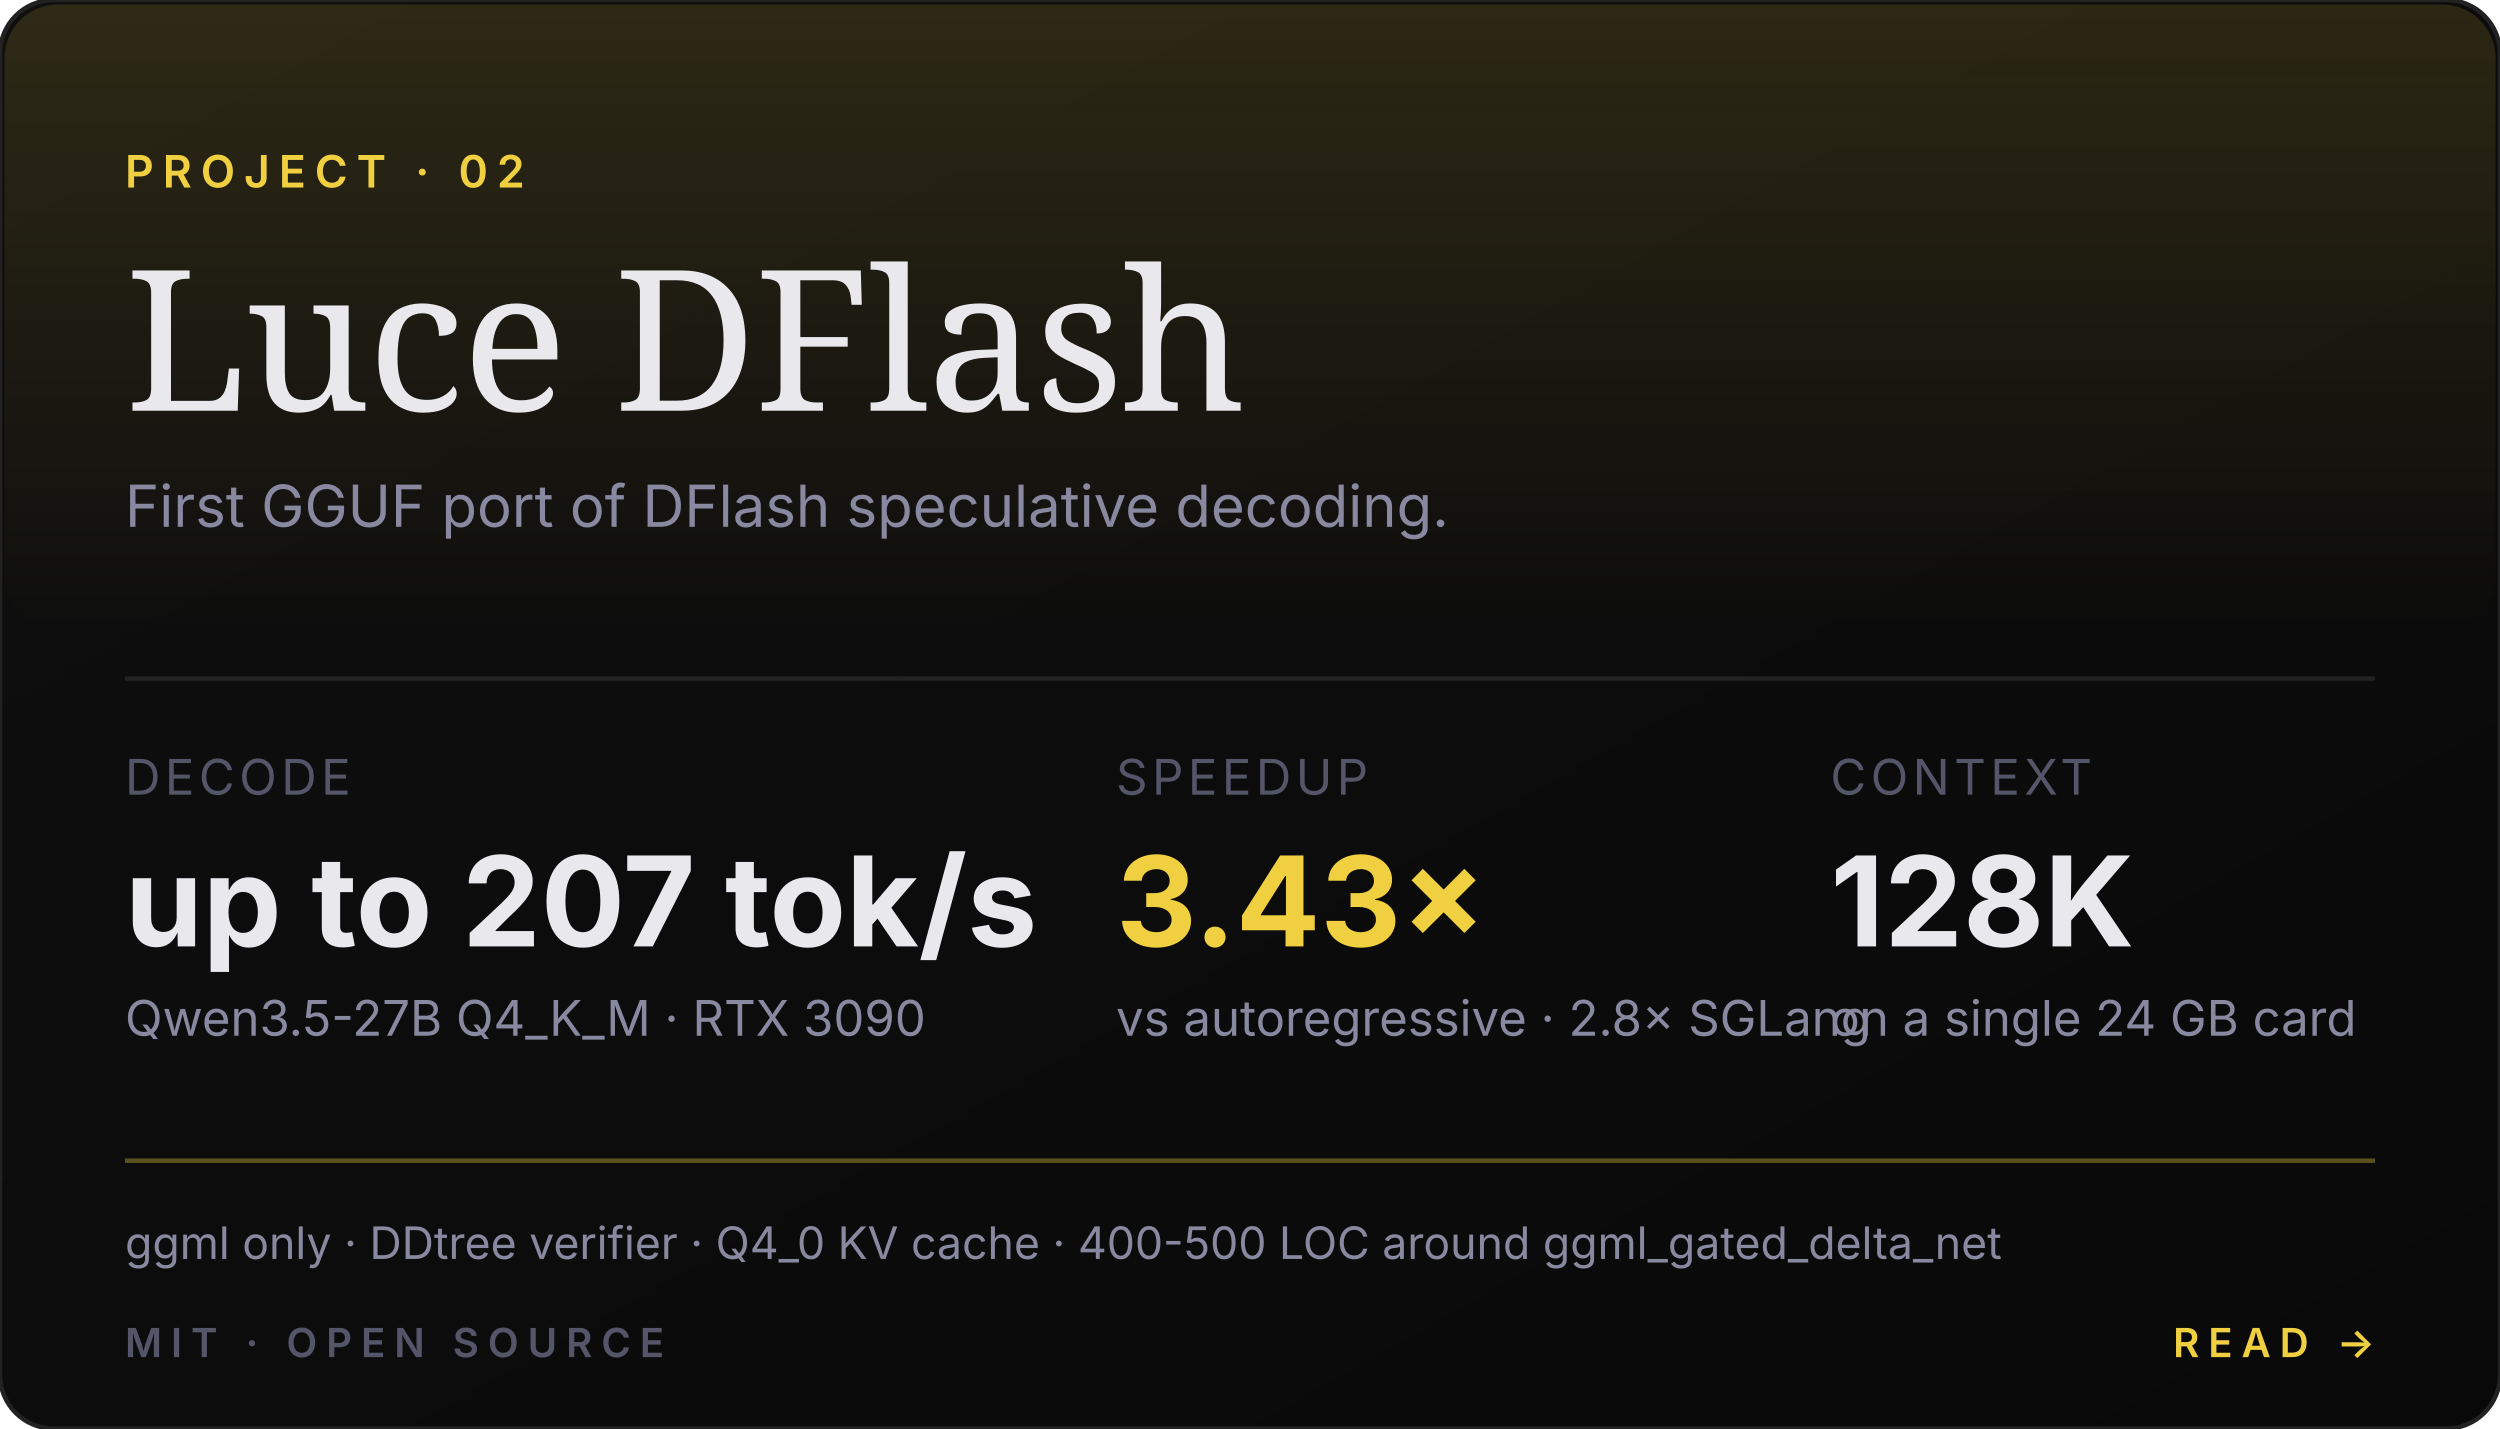
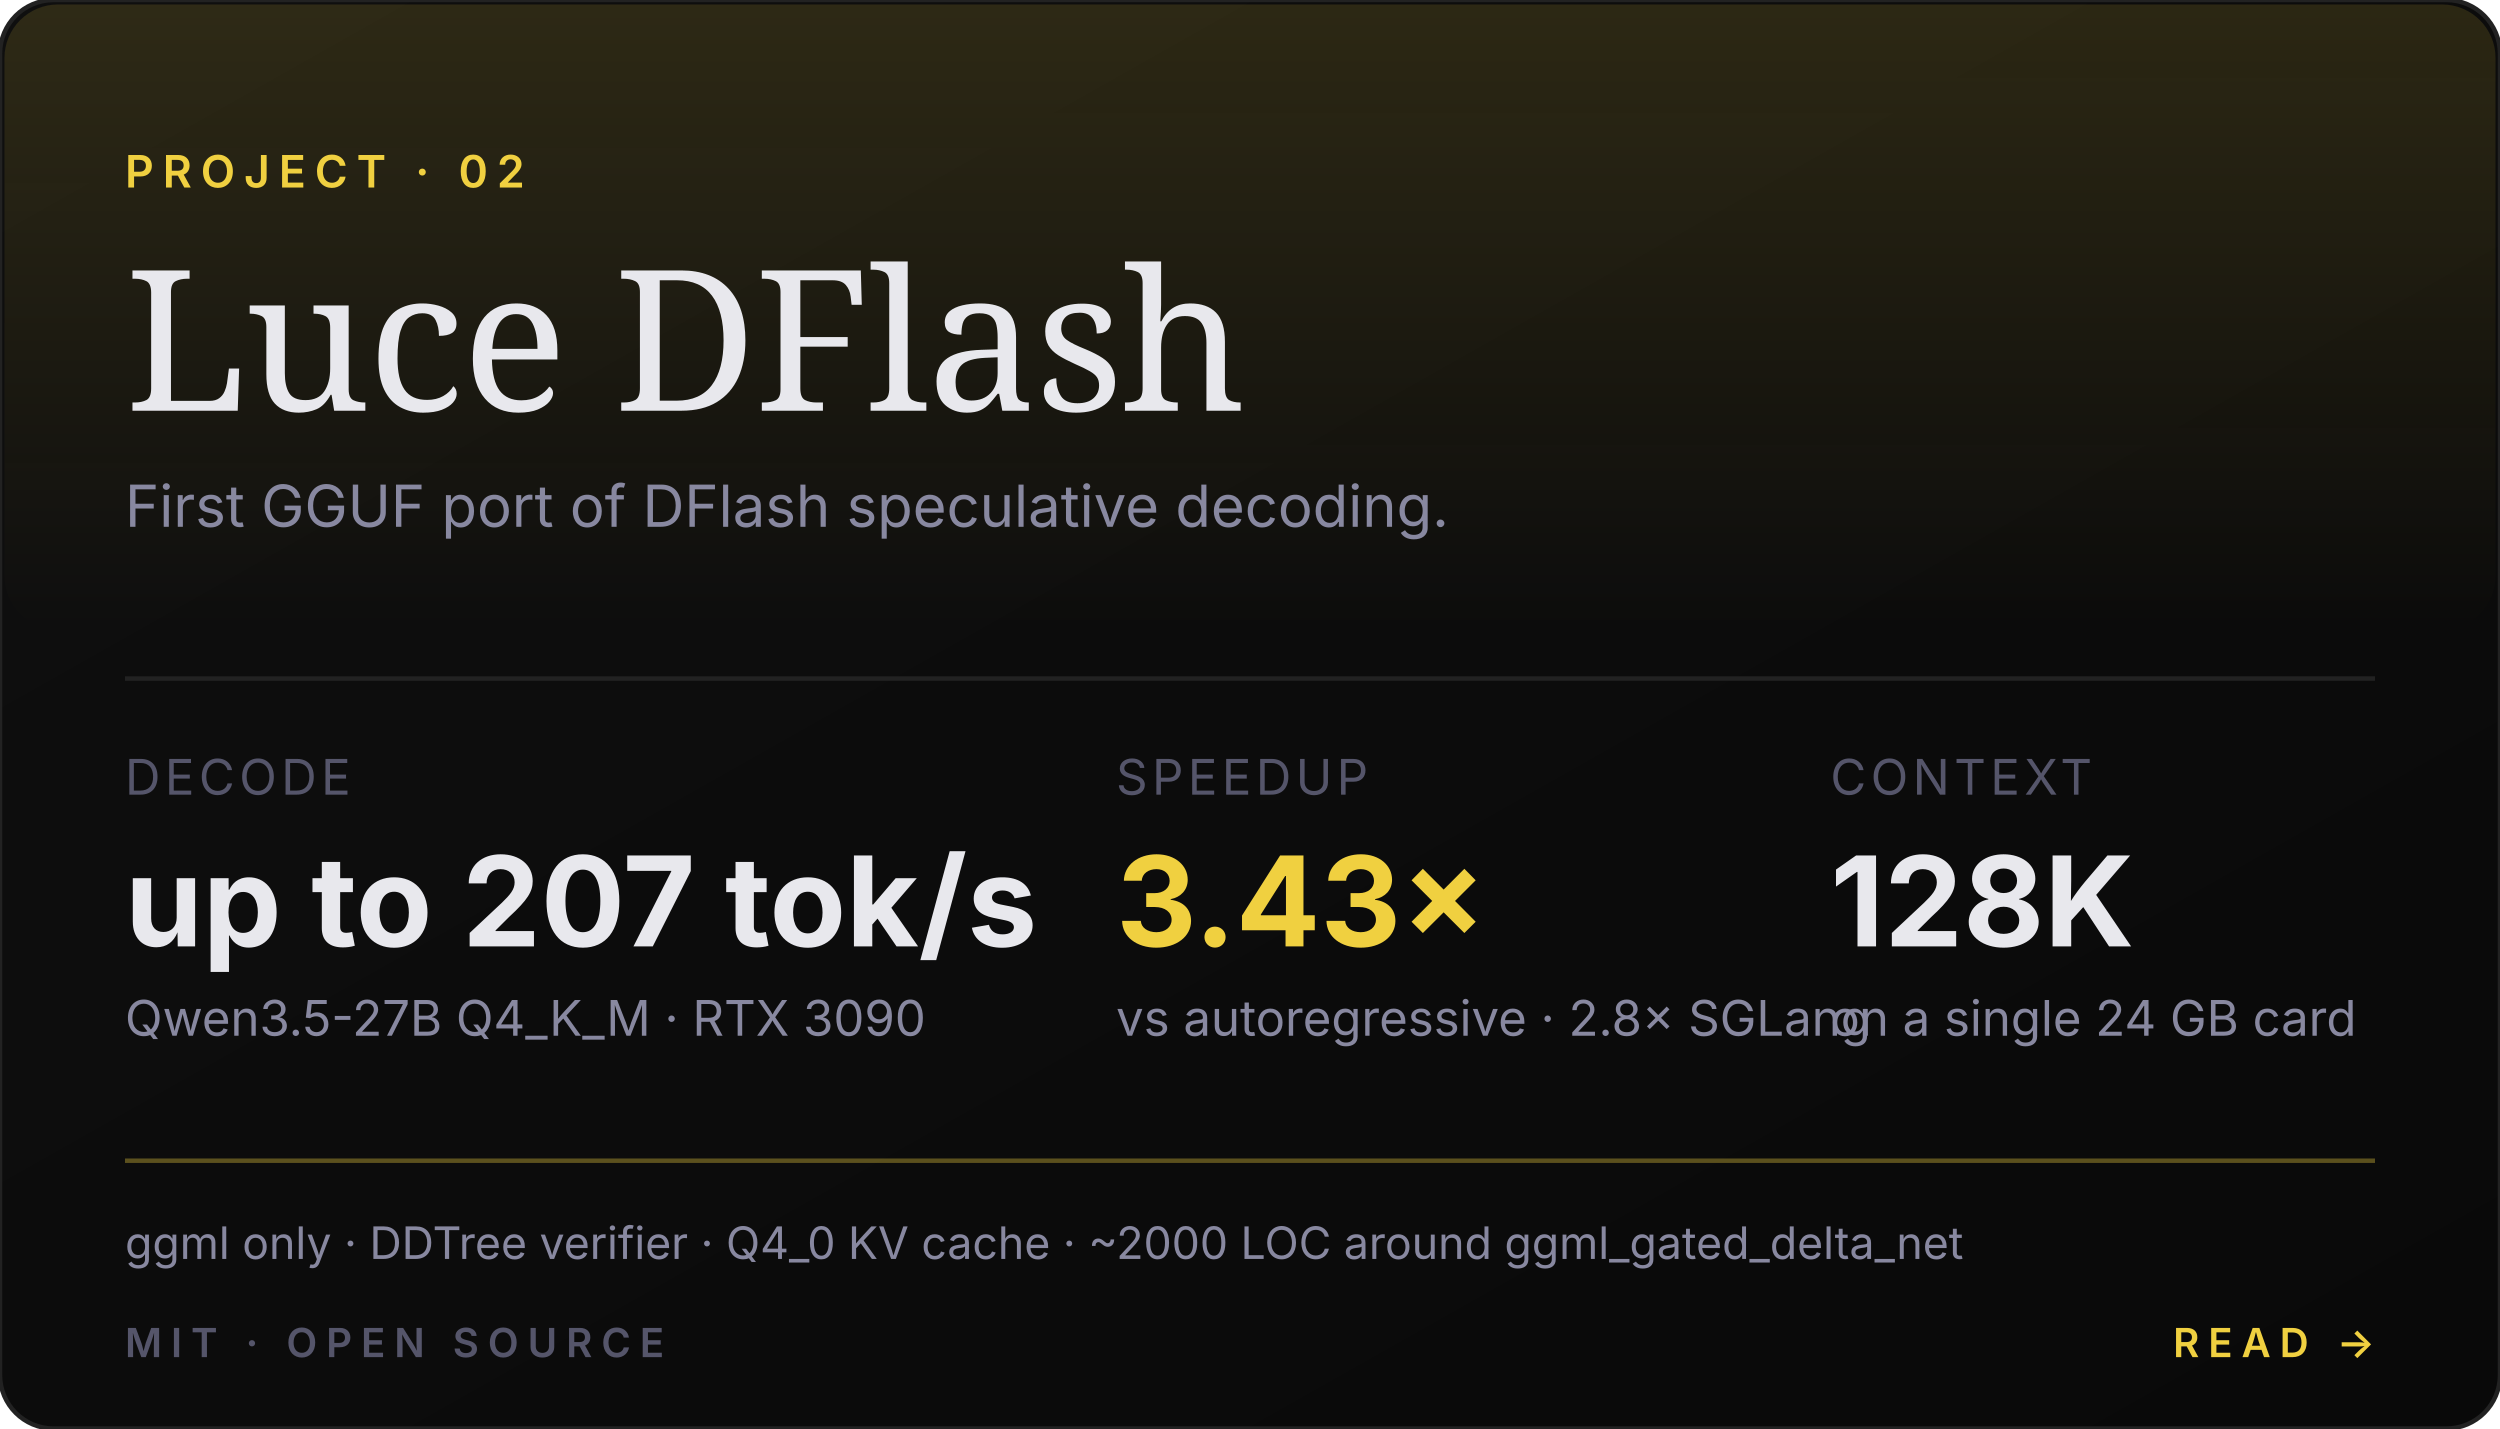
<svg xmlns="http://www.w3.org/2000/svg" viewBox="0 0 560 320" role="img" aria-label="DFlash — up to 207 tok/s Qwen3.5-27B on a single RTX 3090">
  <defs>
    <linearGradient id="df-bg" x1="0" x2="1" y1="0" y2="1">
      <stop offset="0" stop-color="#0f0f0f" />
      <stop offset="1" stop-color="#090909" />
    </linearGradient>
    <linearGradient id="df-glow" x1="0" x2="0" y1="0" y2="1">
      <stop offset="0" stop-color="#f0d040" stop-opacity="0.14" />
      <stop offset="1" stop-color="#f0d040" stop-opacity="0" />
    </linearGradient>
  </defs>
  <rect width="560" height="320" rx="12" fill="url(#df-bg)" stroke="#222222" stroke-width="1" />
  <rect x="1" y="1" width="558" height="140" rx="12" fill="url(#df-glow)" />
  <g font-family="'Inter', ui-sans-serif, system-ui, sans-serif" fill="#f0d040" font-size="10" font-weight="600" letter-spacing="2">
    <text x="28" y="42">PROJECT · 02</text>
  </g>
  <g>
    <text x="28" y="92" font-family="'Instrument Serif', Georgia, serif" font-size="44" fill="#e8e8ed" letter-spacing="-0.5">Luce DFlash</text>
    <text x="28" y="118" font-family="'Inter', ui-sans-serif, system-ui, sans-serif" font-size="13" fill="#8888a0">First GGUF port of DFlash speculative decoding.</text>
  </g>
  <g stroke="#222222" stroke-width="1">
    <line x1="28" y1="152" x2="532" y2="152" />
  </g>
  <g font-family="'Inter', ui-sans-serif, system-ui, sans-serif">
    <text x="28" y="178" font-size="11" fill="#55556a" letter-spacing="1">DECODE</text>
    <text x="28" y="212" font-size="28" font-weight="700" fill="#e8e8ed">up to 207 tok/s</text>
    <text x="28" y="232" font-size="11" fill="#8888a0">Qwen3.5-27B Q4_K_M · RTX 3090</text>
    <text x="250" y="178" font-size="11" fill="#55556a" letter-spacing="1">SPEEDUP</text>
    <text x="250" y="212" font-size="28" font-weight="700" fill="#f0d040">3.43×</text>
    <text x="250" y="232" font-size="11" fill="#8888a0">vs autoregressive · 2.8× SGLang</text>
    <text x="410" y="178" font-size="11" fill="#55556a" letter-spacing="1">CONTEXT</text>
    <text x="410" y="212" font-size="28" font-weight="700" fill="#e8e8ed">128K</text>
    <text x="410" y="232" font-size="11" fill="#8888a0">on a single 24 GB card</text>
  </g>
  <g stroke="#f0d040" stroke-width="1" fill="none" opacity="0.35">
    <line x1="28" y1="260" x2="532" y2="260" />
  </g>
  <g font-family="'Inter', ui-sans-serif, system-ui, sans-serif" font-size="10" fill="#8888a0">
-     <text x="28" y="282">ggml only · DDtree verifier · Q4_0 KV cache · 400-500 LOC around ggml_gated_delta_net</text>
+     <text x="28" y="282">ggml only · DDTree verifier · Q4_0 KV cache · ~2000 LOC around ggml_gated_delta_net</text>
  </g>
  <g fill="#55556a" font-family="'Inter', ui-sans-serif, system-ui, sans-serif" font-size="9" font-weight="600" letter-spacing="2">
    <text x="28" y="304">MIT · OPEN SOURCE</text>
    <text x="532" y="304" text-anchor="end" fill="#f0d040">READ →</text>
  </g>
</svg>
